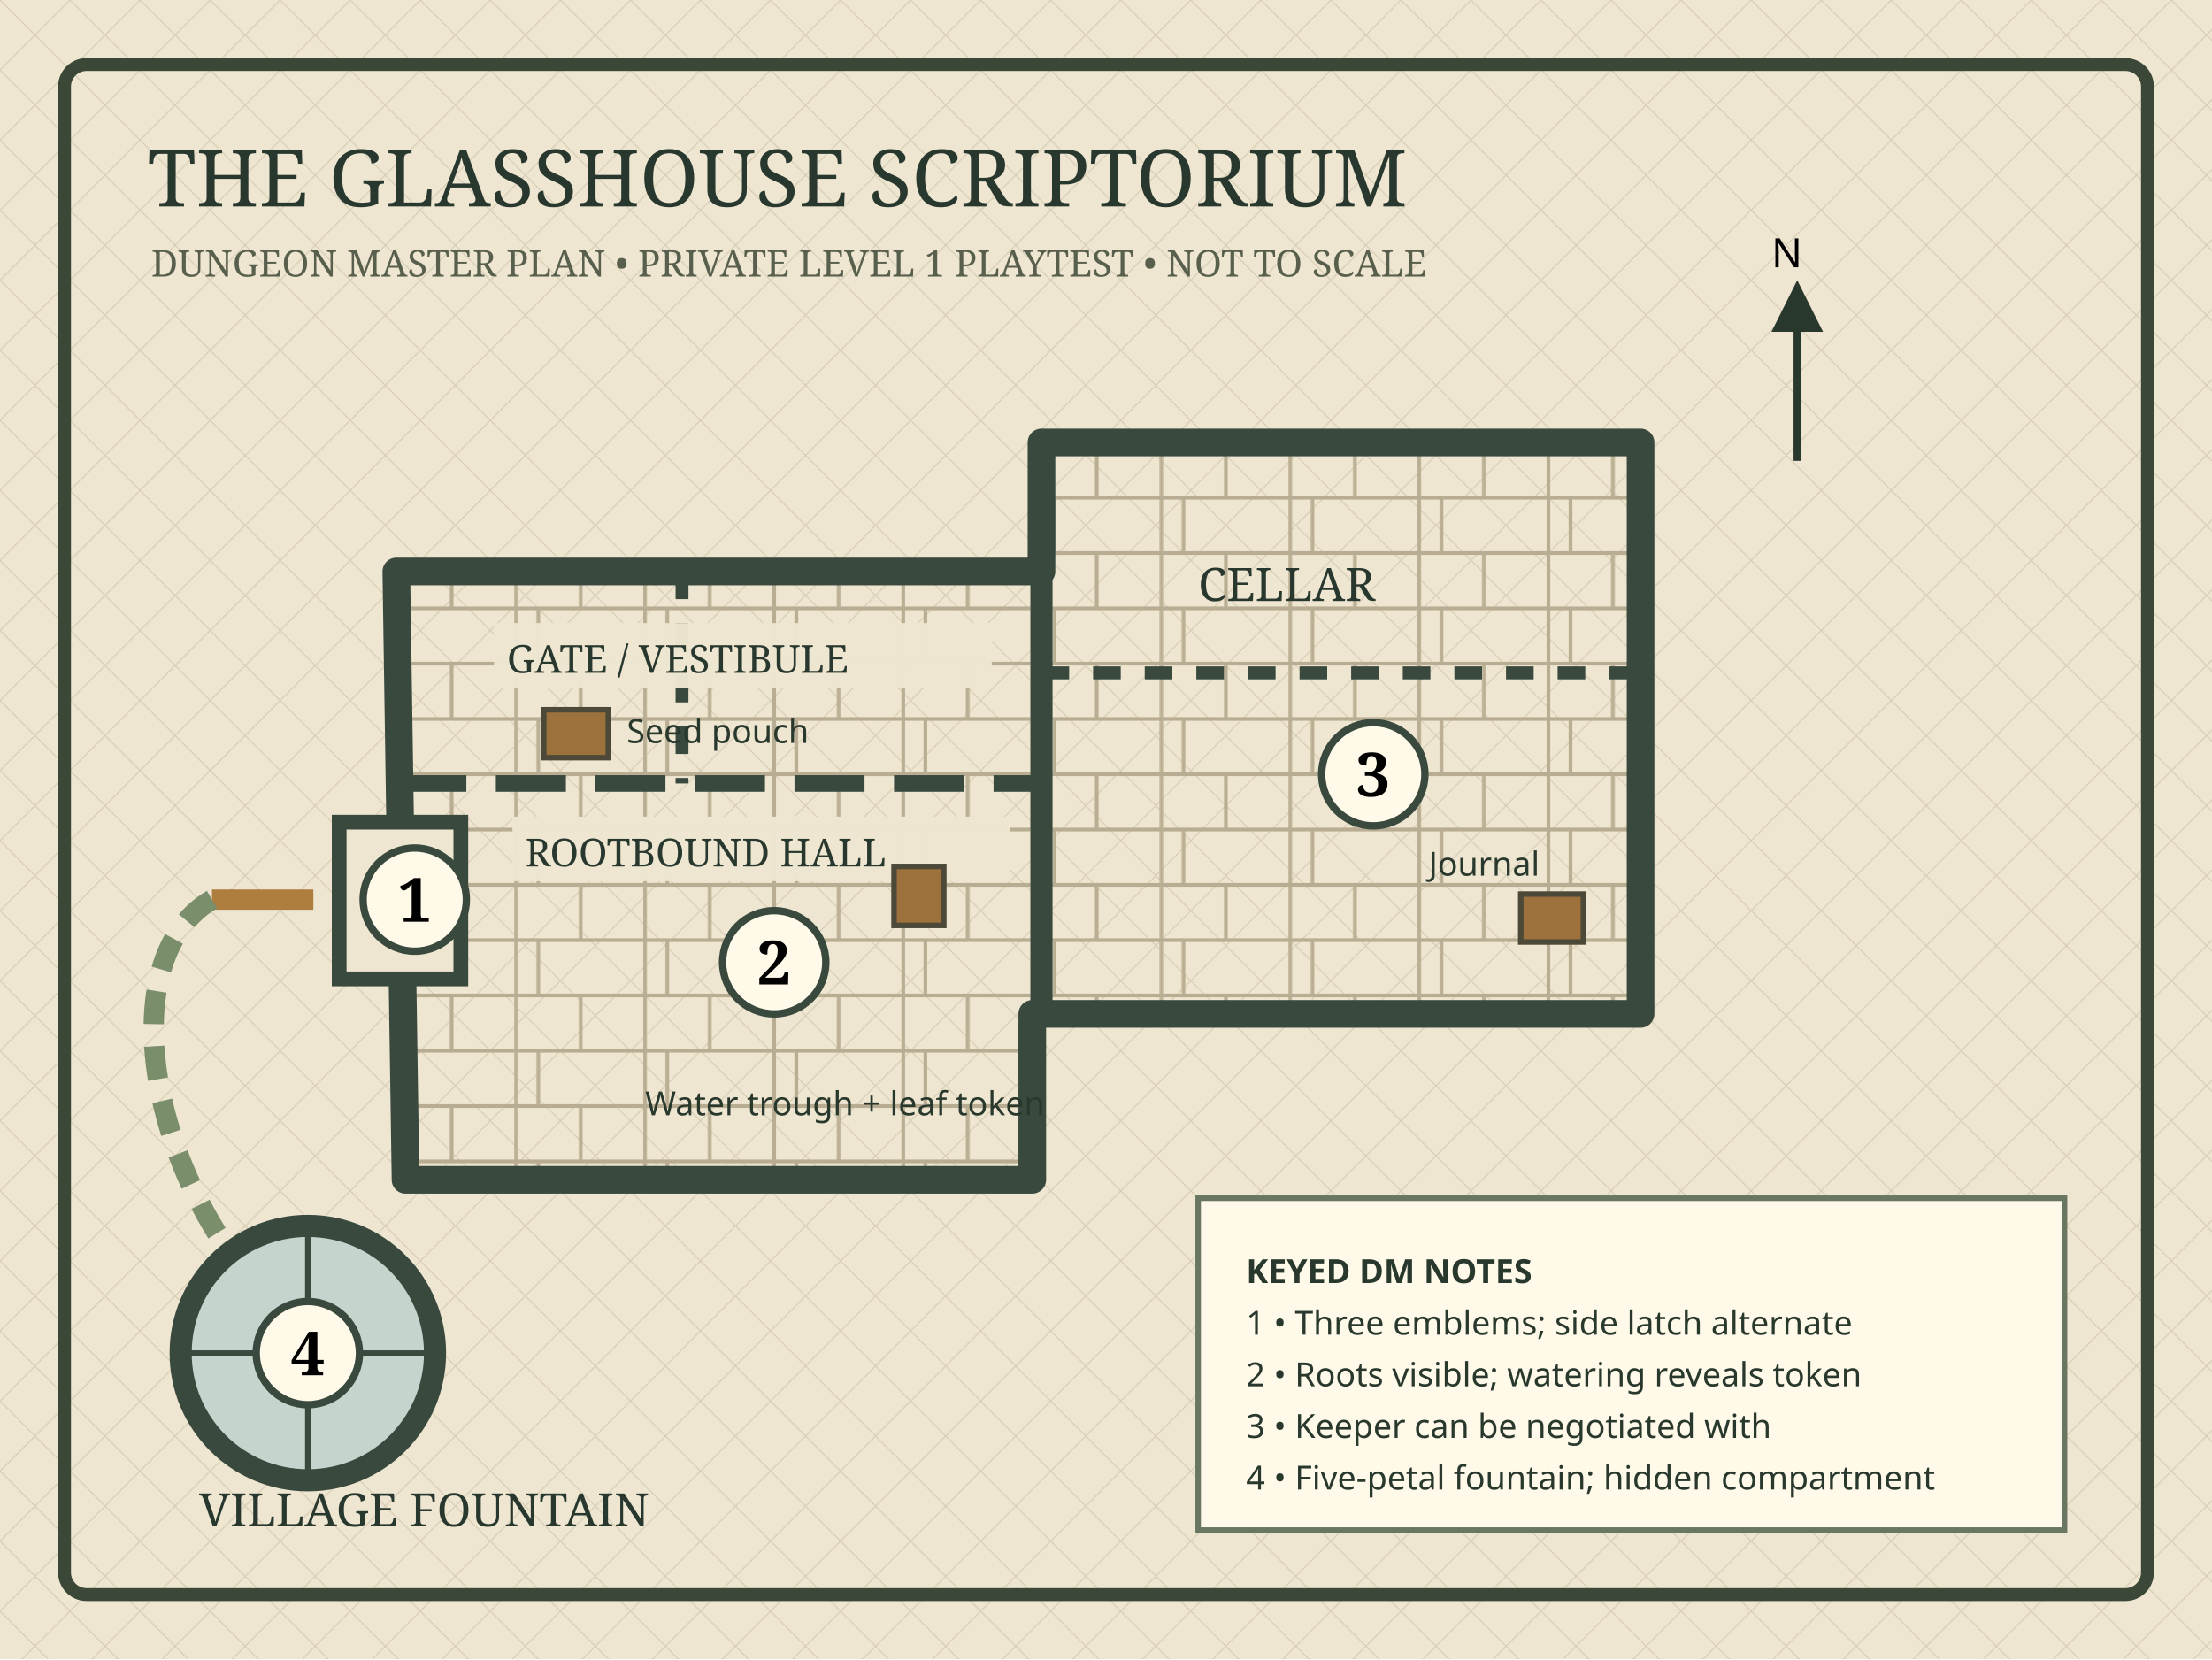
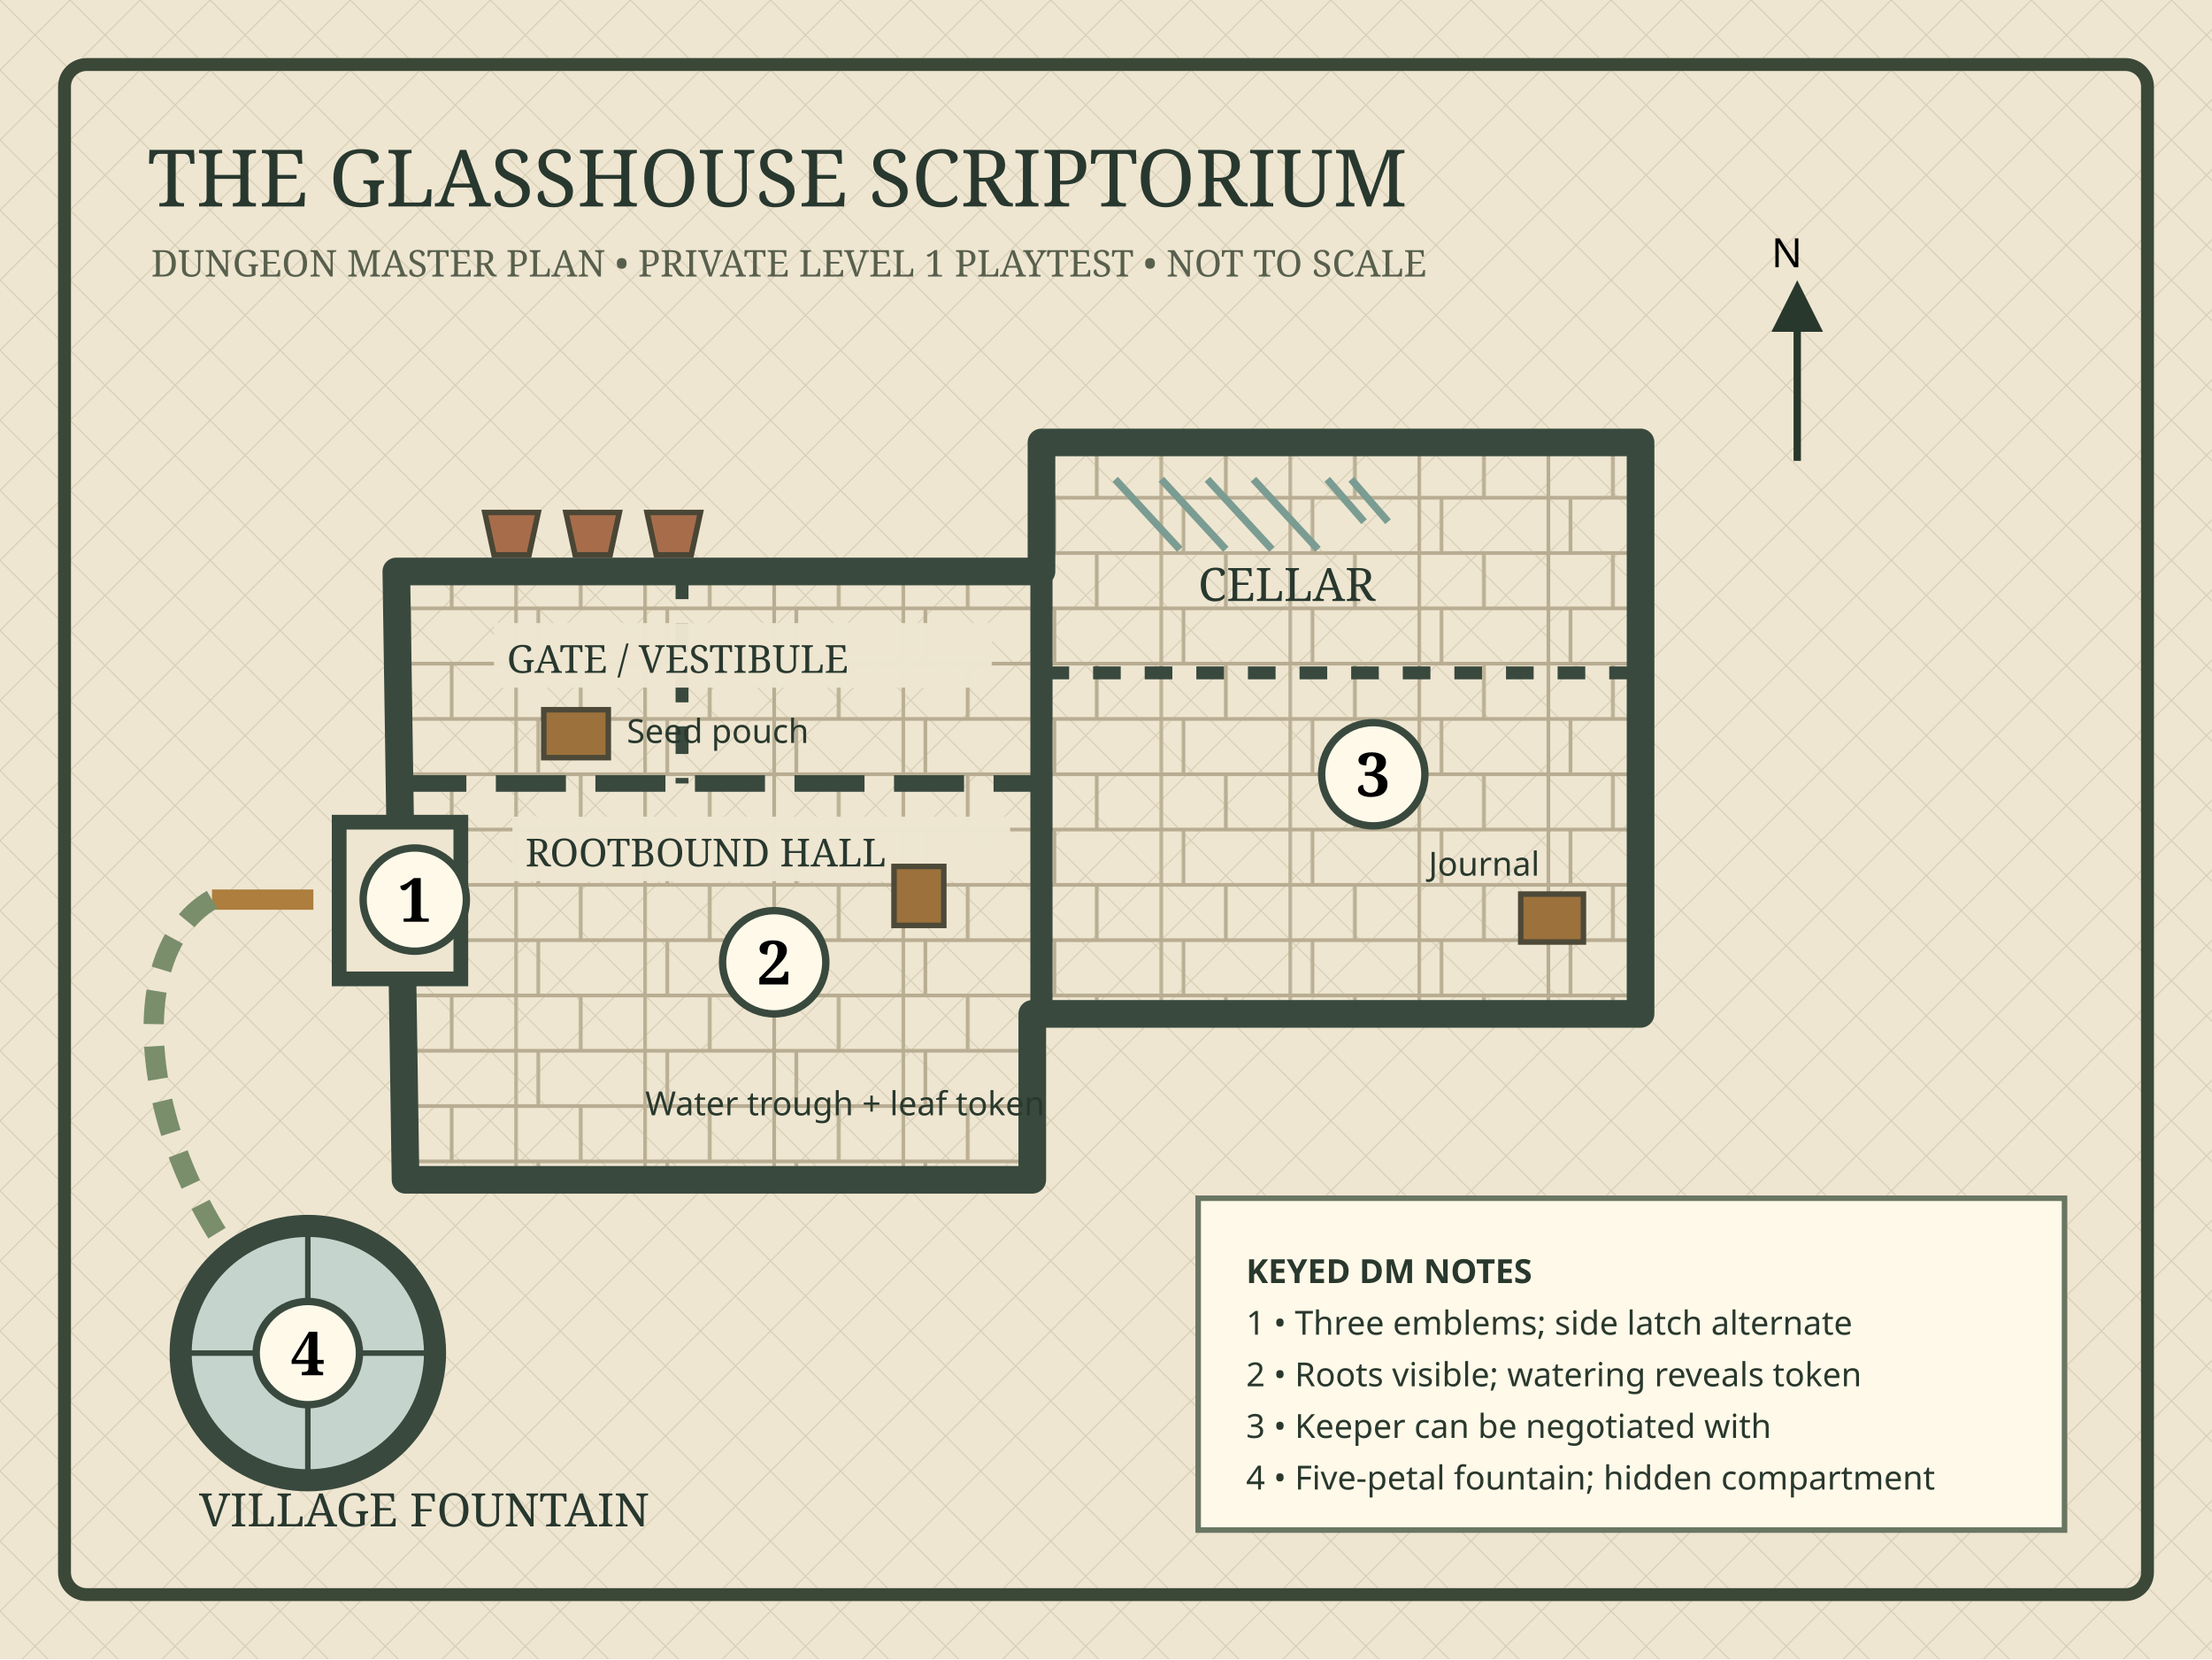
<svg xmlns="http://www.w3.org/2000/svg" viewBox="0 0 1200 900" role="img" aria-labelledby="title desc">
  <defs>
    <pattern id="paper" width="38" height="38" patternUnits="userSpaceOnUse">
      <rect width="38" height="38" fill="#eee6d1" />
      <path d="M0 0L38 38M38 0L0 38" stroke="#d7cdb5" stroke-width=".6" />
    </pattern>
    <pattern id="stone" width="70" height="60" patternUnits="userSpaceOnUse">
      <path d="M0 0H70V60H0ZM0 30H70M35 0V30M12 30V60" fill="none" stroke="#b8ad92" stroke-width="2" />
    </pattern>
  </defs>
  <rect width="1200" height="900" fill="url(#paper)" />
  <rect x="35" y="35" width="1130" height="830" rx="12" fill="none" stroke="#3b4838" stroke-width="7" />
  <text x="80" y="112" font-family="Georgia,serif" font-size="43" fill="#28382f">THE GLASSHOUSE SCRIPTORIUM</text>
  <text x="82" y="150" font-family="Georgia,serif" font-size="20" fill="#58604d">DUNGEON MASTER PLAN • PRIVATE LEVEL 1 PLAYTEST • NOT TO SCALE</text>
  <path d="M215 310H565V240H890V550H560V640H220Z" fill="url(#stone)" stroke="#39493e" stroke-width="15" stroke-linejoin="round" />
  <path d="M565 240V550M560 550V640" stroke="#39493e" stroke-width="12" />
  <path d="M215 425H565" stroke="#39493e" stroke-width="9" stroke-dasharray="38 16" />
  <path d="M370 310V425" stroke="#39493e" stroke-width="7" stroke-dasharray="15 13" />
  <path d="M565 365H890" stroke="#39493e" stroke-width="7" stroke-dasharray="15 13" />
+   <g aria-label="Three ceramic soil pots at the gate" fill="#a76d4b" stroke="#4a4636" stroke-width="3">
+     <path d="M263 278h29l-5 23h-19z" />
+     <path d="M307 278h29l-5 23h-19z" />
+     <path d="M351 278h29l-5 23h-19z" />
+   </g>
+   <g aria-label="Broken glasshouse roof panels" fill="none" stroke="#7a9c92" stroke-width="4">
+     <path d="M605 260l35 38m-10-38l35 38m-10-38l35 38m-10-38l35 38" />
+     <path d="M720 260l20 23m-7-23l20 23" />
+   </g>
  <rect x="184" y="446" width="66" height="85" fill="#eee6d1" stroke="#39493e" stroke-width="8" />
  <path d="M170 488H115" stroke="#ad7e3d" stroke-width="11" />
  <path d="M115 488C60 520 80 640 150 710" fill="none" stroke="#7a8e6b" stroke-width="11" stroke-dasharray="18 12" />
  <circle cx="167" cy="734" r="69" fill="#c5d5ce" stroke="#39493e" stroke-width="12" />
  <circle cx="167" cy="734" r="25" fill="#648b90" />
  <path d="M167 665V803M98 734H236" stroke="#39493e" stroke-width="3" />
  <g font-family="Georgia,serif" fill="#28382f" font-size="25">
    <rect x="268" y="338" width="270" height="35" fill="#eee6d1" opacity=".97" />
    <rect x="278" y="443" width="270" height="35" fill="#eee6d1" opacity=".97" />
    <text x="275" y="365" font-size="21">GATE / VESTIBULE</text>
    <text x="285" y="470" font-size="21">ROOTBOUND HALL</text>
    <text x="650" y="326">CELLAR</text>
    <text x="108" y="828">VILLAGE FOUNTAIN</text>
  </g>
  <g font-family="Georgia,serif" font-size="33" text-anchor="middle" font-weight="bold">
    <circle cx="225" cy="488" r="28" fill="#fff9e9" stroke="#39493e" stroke-width="4" />
    <text x="225" y="500">1</text>
    <circle cx="420" cy="522" r="28" fill="#fff9e9" stroke="#39493e" stroke-width="4" />
    <text x="420" y="534">2</text>
    <circle cx="745" cy="420" r="28" fill="#fff9e9" stroke="#39493e" stroke-width="4" />
    <text x="745" y="432">3</text>
    <circle cx="167" cy="734" r="28" fill="#fff9e9" stroke="#39493e" stroke-width="4" />
    <text x="167" y="746">4</text>
  </g>
  <g fill="#9c713b" stroke="#4d4938" stroke-width="3">
    <rect x="295" y="385" width="35" height="26" />
    <rect x="485" y="470" width="27" height="32" />
    <rect x="825" y="485" width="34" height="26" />
  </g>
  <g font-family="sans-serif" font-size="18" fill="#29382d">
    <text x="340" y="403">Seed pouch</text>
    <text x="350" y="605">Water trough + leaf token</text>
    <text x="775" y="475">Journal</text>
  </g>
  <path d="M975 250V160" stroke="#29382d" stroke-width="4" />
  <path d="M975 152l-14 28h28z" fill="#29382d" />
  <text x="961" y="145" font-size="22" font-family="sans-serif">N</text>
  <rect x="650" y="650" width="470" height="180" fill="#fff9e9" stroke="#687662" stroke-width="3" />
  <g font-family="sans-serif" font-size="18" fill="#29382d">
    <text x="676" y="696" font-weight="bold">KEYED DM NOTES</text>
    <text x="676" y="724">1 • Three emblems; side latch alternate</text>
    <text x="676" y="752">2 • Roots visible; watering reveals token</text>
    <text x="676" y="780">3 • Keeper can be negotiated with</text>
    <text x="676" y="808">4 • Five-petal fountain; hidden compartment</text>
  </g>
</svg>
